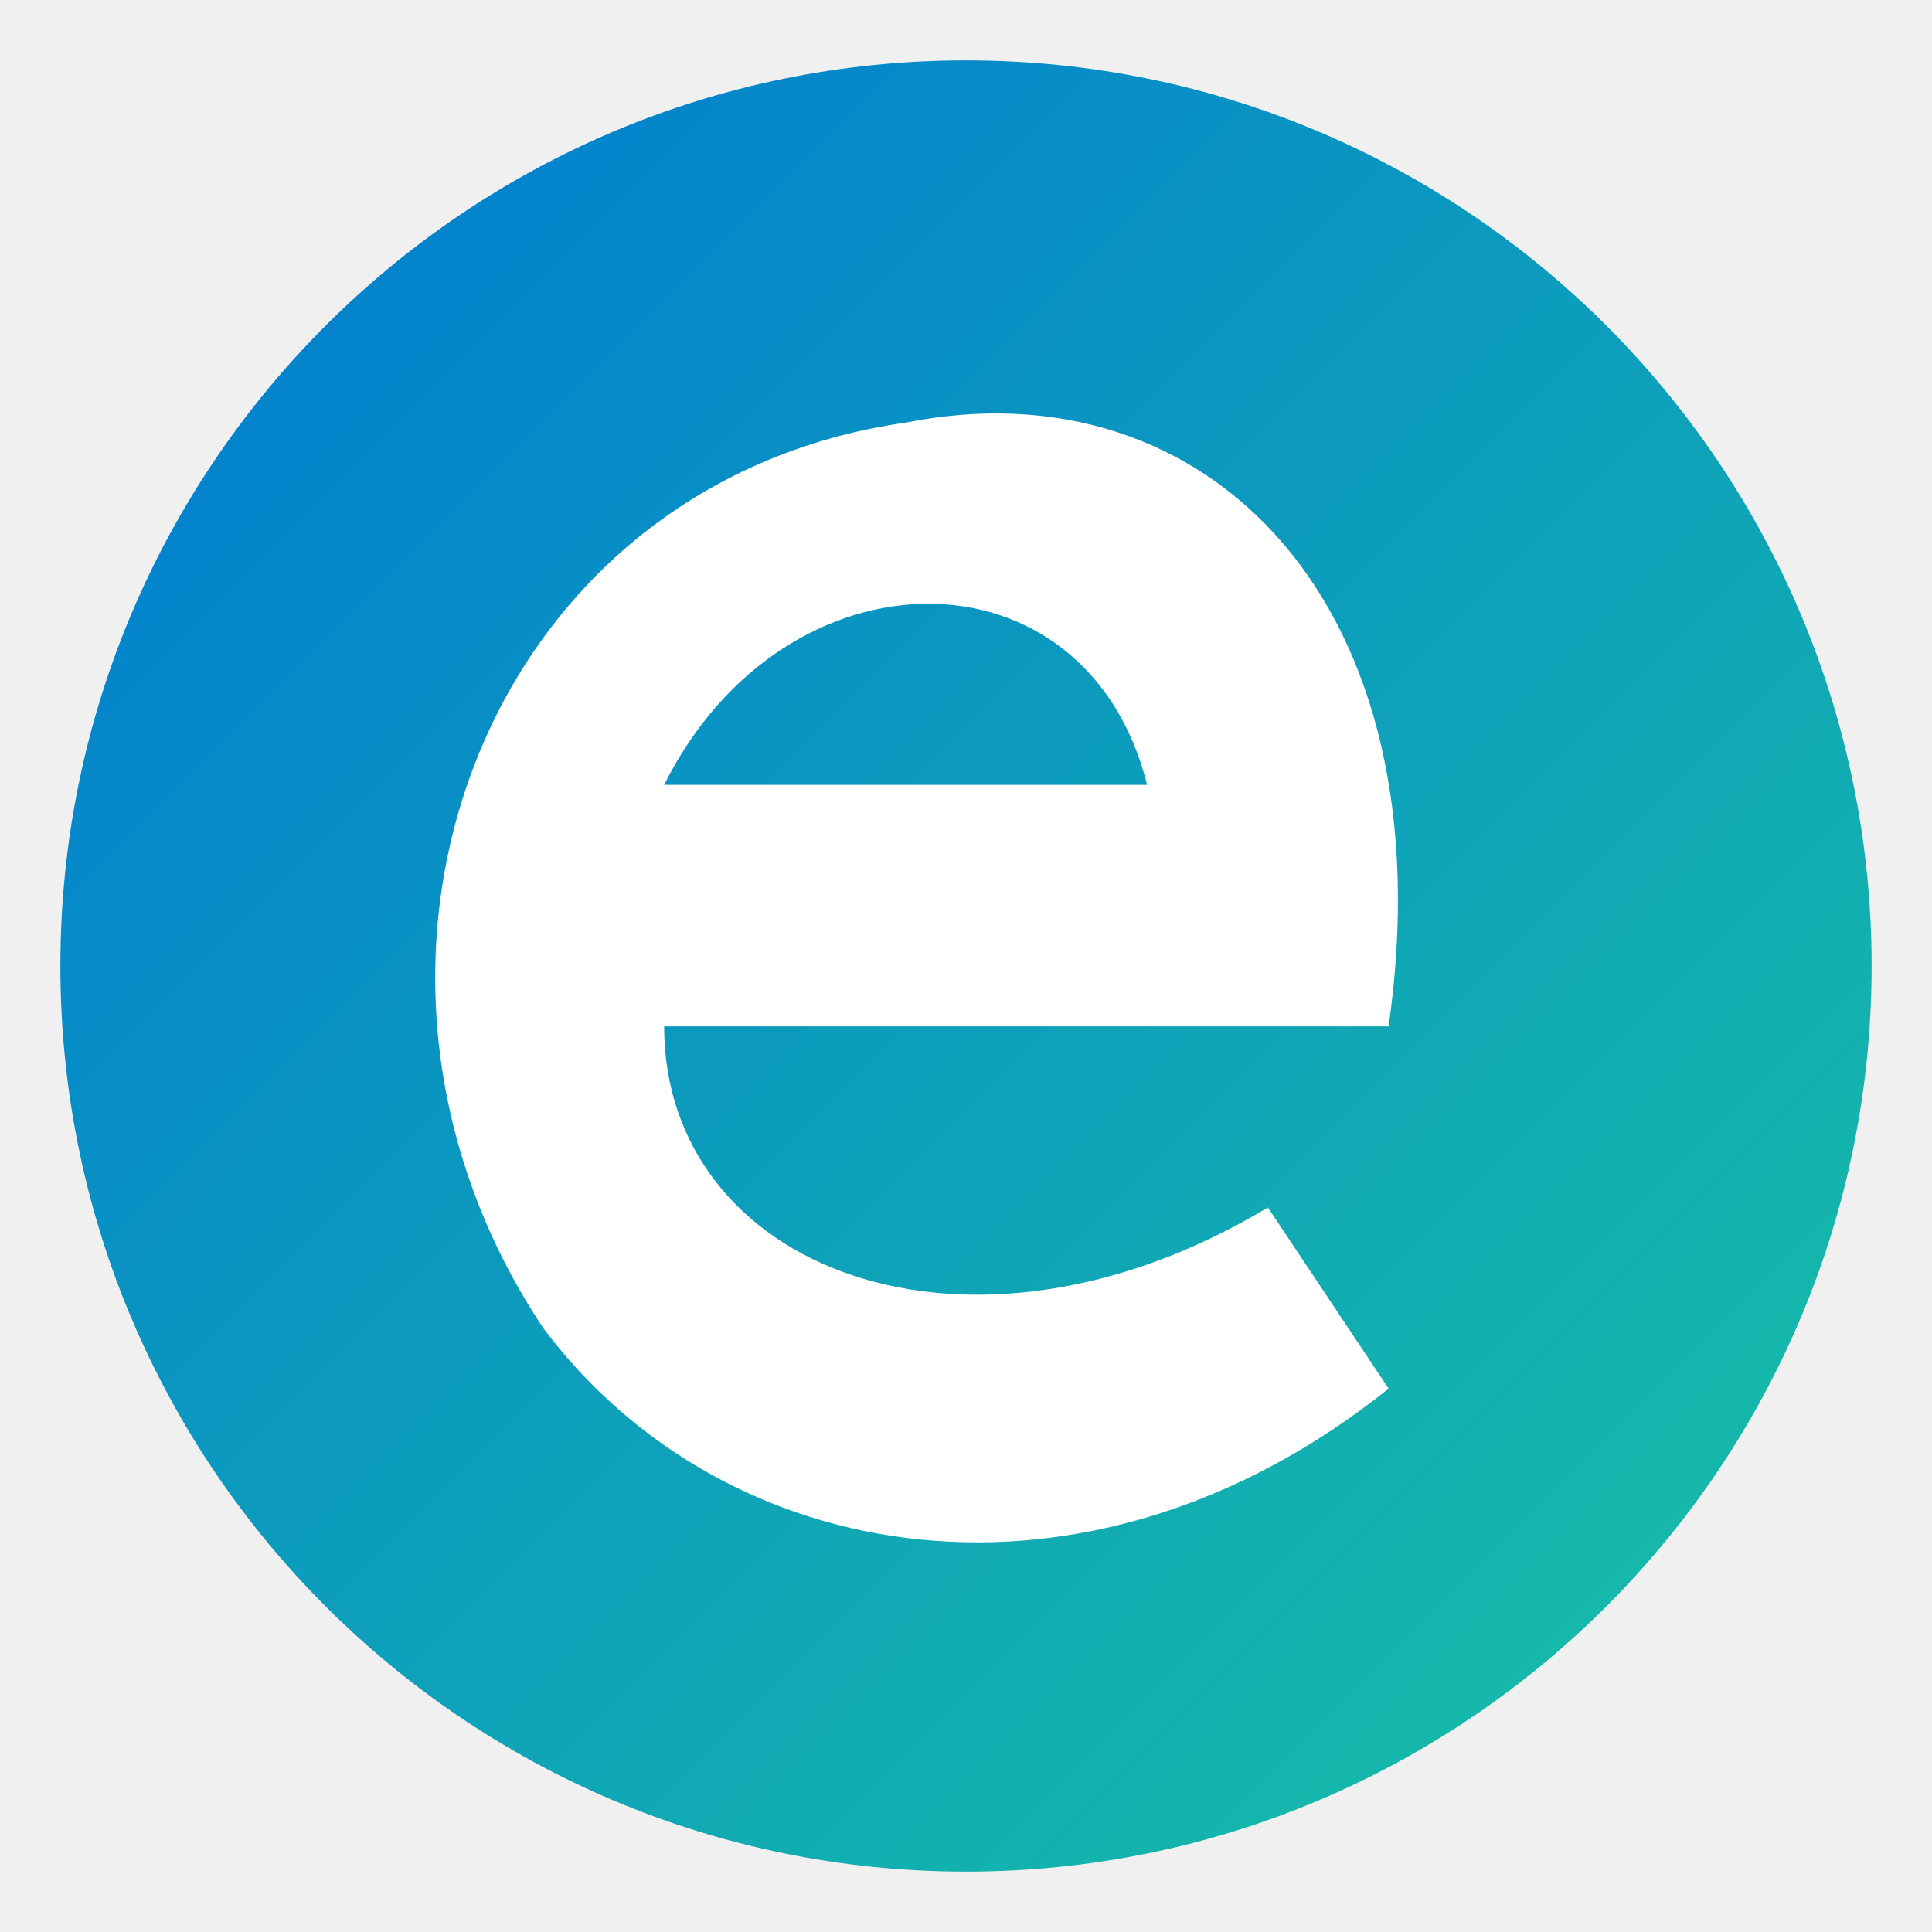
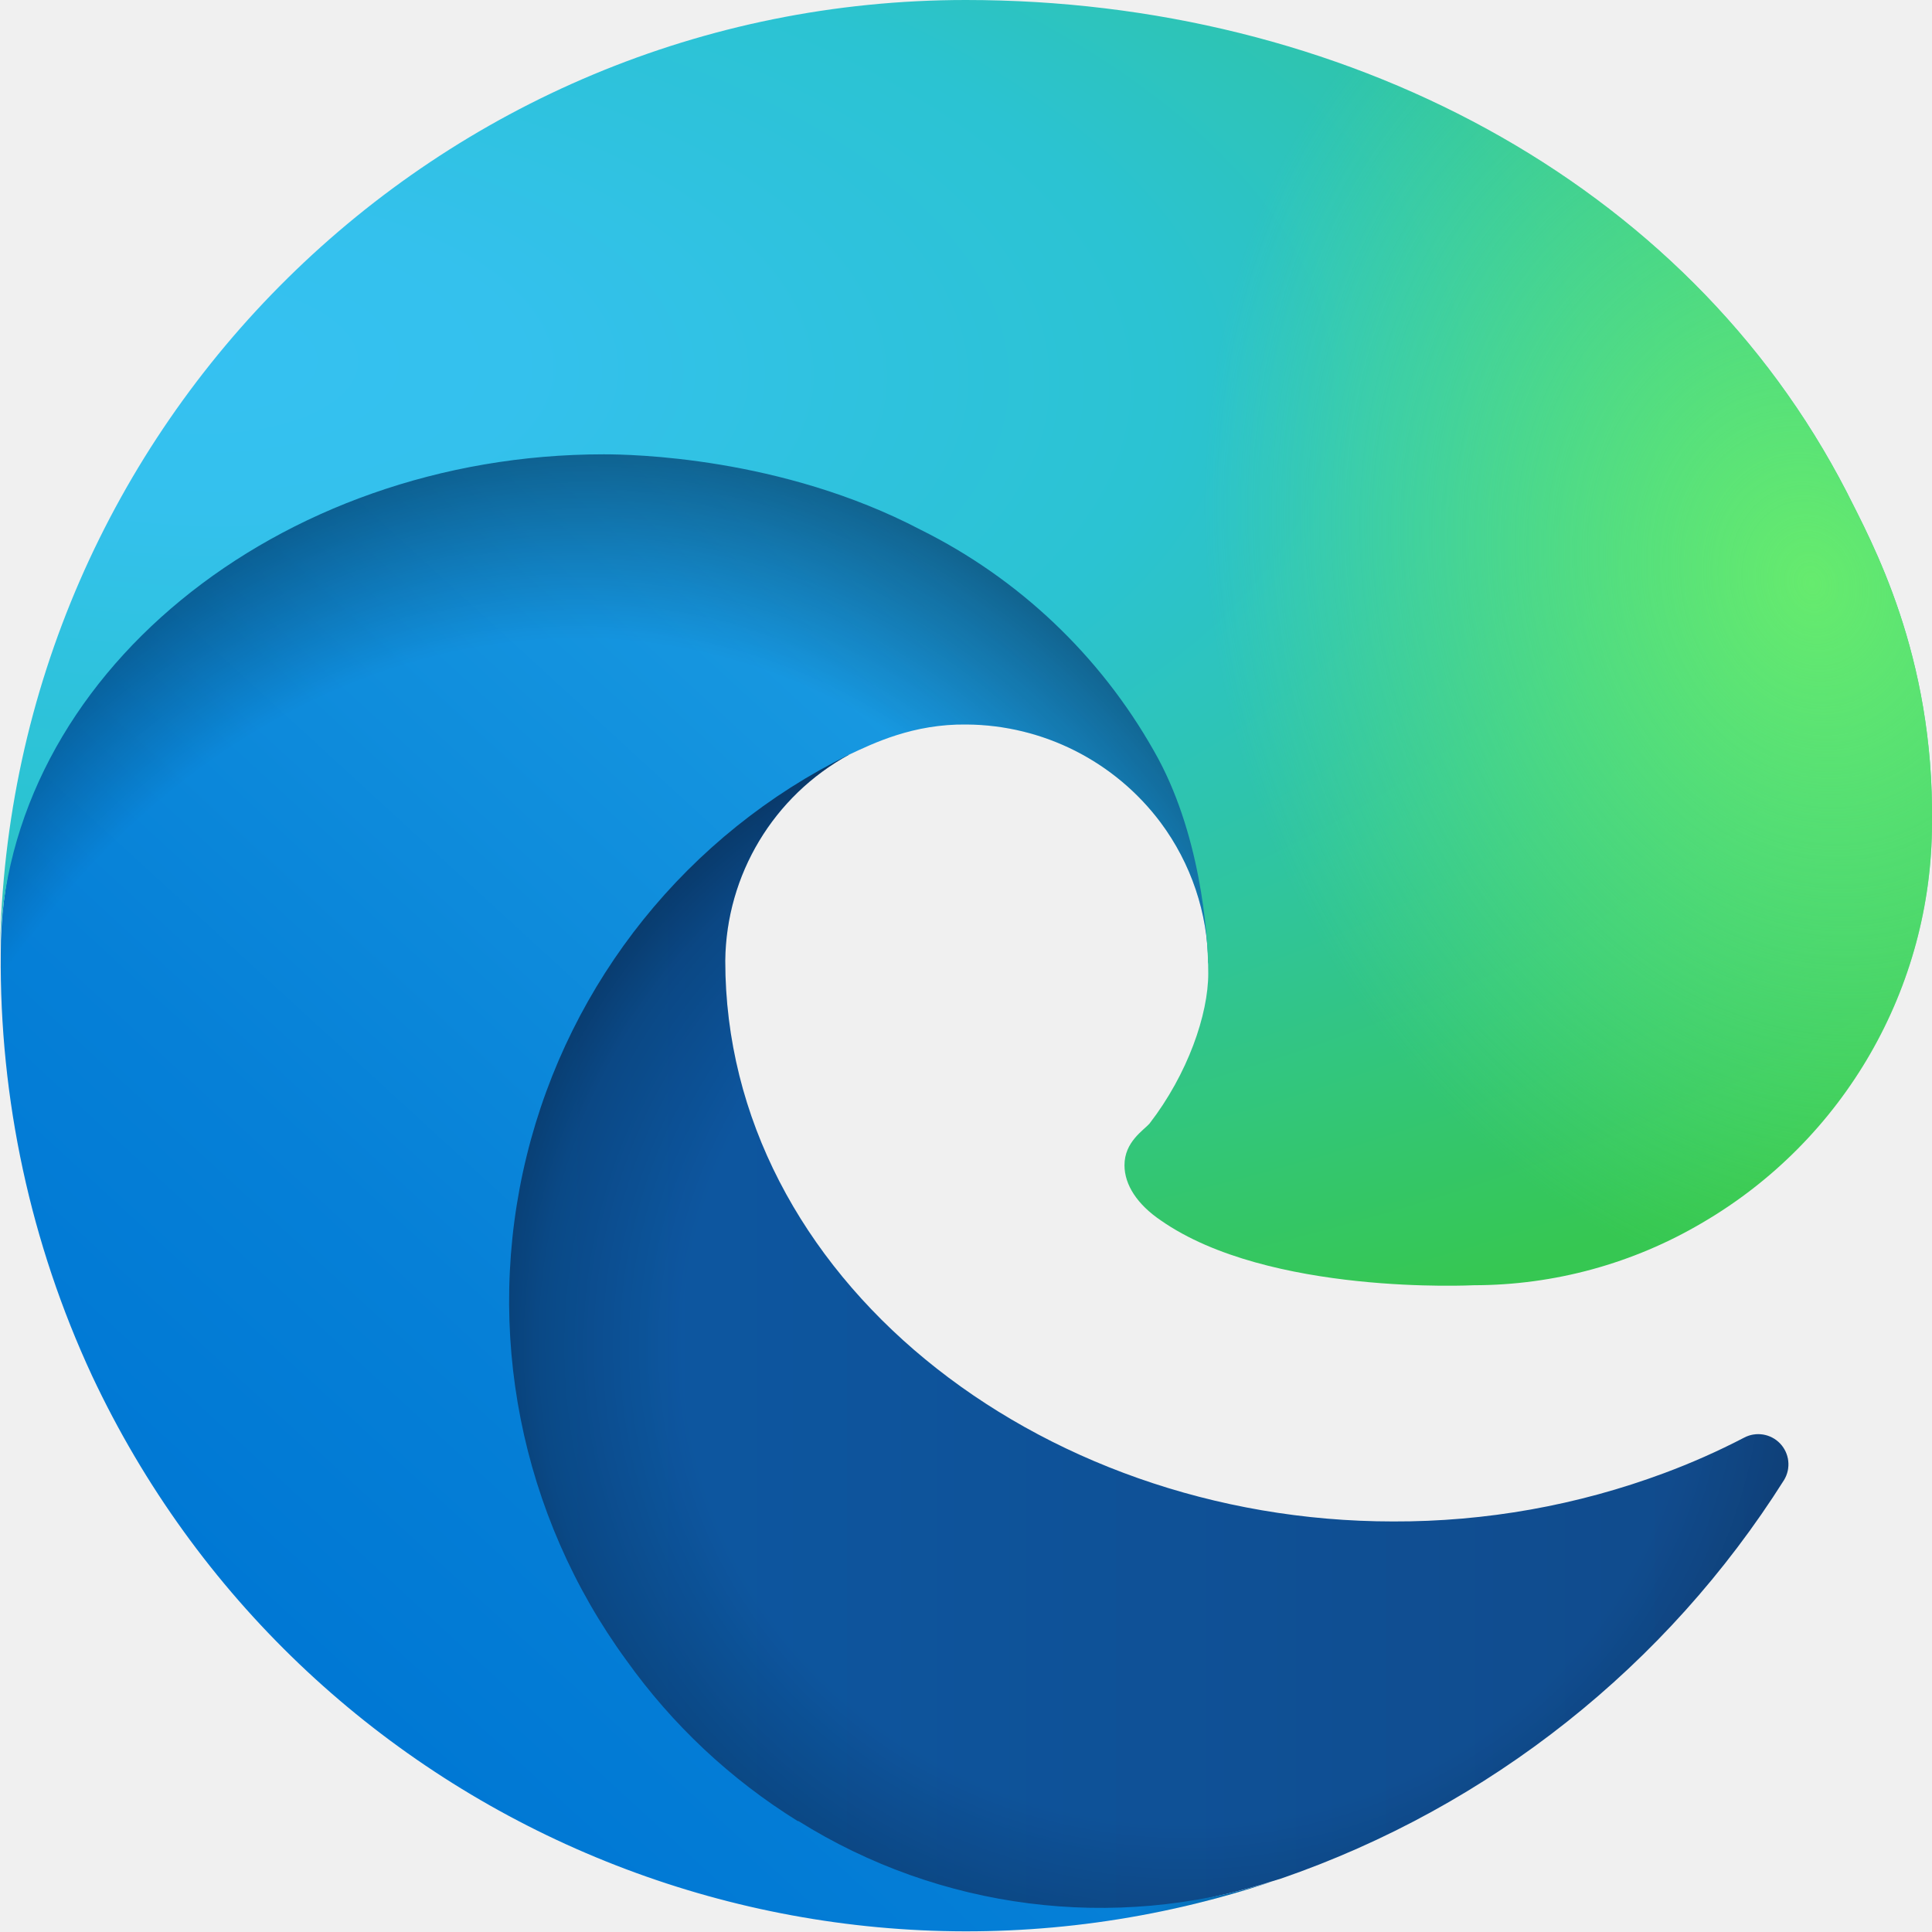
- <svg xmlns="http://www.w3.org/2000/svg" viewBox="0 0 32 32">
+ <svg xmlns="http://www.w3.org/2000/svg" viewBox="0 0 256 256">
  <defs>
-     <linearGradient id="a" x2="1" y2="1">
-       <stop stop-color="#0078d4" />
-       <stop offset="1" stop-color="#19c3a3" />
+     <radialGradient id="edge-b" cx="161.8" cy="68.9" r="95.4" gradientTransform="matrix(1 0 0 -.95 0 248.8)" gradientUnits="userSpaceOnUse">
+       <stop offset=".7" stop-opacity="0" />
+       <stop offset=".9" stop-opacity=".5" />
+       <stop offset="1" />
+     </radialGradient>
+     <radialGradient id="edge-d" cx="-340.3" cy="63" r="143.2" gradientTransform="matrix(.15 -.99 -.8 -.12 176.6 -125.4)" gradientUnits="userSpaceOnUse">
+       <stop offset=".8" stop-opacity="0" />
+       <stop offset=".9" stop-opacity=".5" />
+       <stop offset="1" />
+     </radialGradient>
+     <radialGradient id="edge-e" cx="113.4" cy="570.2" r="202.4" gradientTransform="matrix(-.04 1 2.13 .08 -1179.5 -106.7)" gradientUnits="userSpaceOnUse">
+       <stop offset="0" stop-color="#35c1f1" />
+       <stop offset=".1" stop-color="#34c1ed" />
+       <stop offset=".2" stop-color="#2fc2df" />
+       <stop offset=".3" stop-color="#2bc3d2" />
+       <stop offset=".7" stop-color="#36c752" />
+     </radialGradient>
+     <radialGradient id="edge-f" cx="376.5" cy="568" r="97.3" gradientTransform="matrix(.28 .96 .78 -.23 -303.8 -148.5)" gradientUnits="userSpaceOnUse">
+       <stop offset="0" stop-color="#66eb6e" />
+       <stop offset="1" stop-color="#66eb6e" stop-opacity="0" />
+     </radialGradient>
+     <linearGradient id="edge-a" x1="63.3" x2="241.7" y1="84" y2="84" gradientTransform="matrix(1 0 0 -1 0 266)" gradientUnits="userSpaceOnUse">
+       <stop offset="0" stop-color="#0c59a4" />
+       <stop offset="1" stop-color="#114a8b" />
+     </linearGradient>
+     <linearGradient id="edge-c" x1="157.3" x2="46" y1="161.4" y2="40.1" gradientTransform="matrix(1 0 0 -1 0 266)" gradientUnits="userSpaceOnUse">
+       <stop offset="0" stop-color="#1b9de2" />
+       <stop offset=".2" stop-color="#1595df" />
+       <stop offset=".7" stop-color="#0680d7" />
+       <stop offset="1" stop-color="#0078d4" />
    </linearGradient>
  </defs>
-   <circle cx="16" cy="16" r="15" fill="url(#a)" />
-   <path d="M9 17h14c1-7-3-11-8-10-7 1-10 9-6 15 3 4 9 5 14 1l-2-3c-5 3-10 1-10-3zm2-4c2-4 7-4 8 0z" fill="white" />
+   <g transform="translate(-4.6, -5)">
+     <path fill="url(#edge-a)" d="M235.7 195.5a93.7 93.7 0 0 1-10.6 4.7 101.9 101.9 0 0 1-35.9 6.4c-47.3 0-88.5-32.5-88.5-74.3a31.5 31.5 0 0 1 16.4-27.3c-42.8 1.8-53.8 46.4-53.8 72.5 0 74 68.1 81.4 82.8 81.4 7.9 0 19.8-2.3 27-4.6l1.3-.4a128.3 128.3 0 0 0 66.6-52.8 4 4 0 0 0-5.3-5.6Z" />
+     <path fill="url(#edge-b)" opacity=".35" style="isolation:isolate" d="M235.7 195.5a93.7 93.7 0 0 1-10.6 4.7 101.9 101.9 0 0 1-35.9 6.4c-47.3 0-88.5-32.5-88.5-74.3a31.5 31.5 0 0 1 16.4-27.3c-42.8 1.8-53.8 46.4-53.8 72.5 0 74 68.1 81.4 82.8 81.4 7.9 0 19.8-2.3 27-4.6l1.3-.4a128.3 128.3 0 0 0 66.6-52.8 4 4 0 0 0-5.3-5.6Z" />
+     <path fill="url(#edge-c)" d="M110.3 246.3A79.2 79.2 0 0 1 87.6 225a80.7 80.7 0 0 1 29.5-120c3.2-1.5 8.5-4.1 15.6-4a32.4 32.4 0 0 1 25.7 13 31.9 31.9 0 0 1 6.3 18.7c0-.2 24.5-79.6-80-79.6-43.9 0-80 41.6-80 78.2a130.2 130.2 0 0 0 12.1 56 128 128 0 0 0 156.4 67 75.5 75.5 0 0 1-62.8-8Z" />
+     <path fill="url(#edge-d)" opacity=".41" style="isolation:isolate" d="M110.3 246.3A79.2 79.2 0 0 1 87.6 225a80.7 80.7 0 0 1 29.5-120c3.2-1.5 8.5-4.1 15.6-4a32.4 32.4 0 0 1 25.7 13 31.9 31.9 0 0 1 6.3 18.7c0-.2 24.5-79.6-80-79.6-43.9 0-80 41.6-80 78.2a130.2 130.2 0 0 0 12.1 56 128 128 0 0 0 156.4 67 75.5 75.5 0 0 1-62.8-8Z" />
+     <path fill="url(#edge-e)" d="M157 153.8c-.9 1-3.4 2.5-3.4 5.6 0 2.6 1.7 5.2 4.8 7.3 14.3 10 41.4 8.6 41.5 8.6a59.6 59.6 0 0 0 30.3-8.3 61.4 61.4 0 0 0 30.4-52.9c.3-22.4-8-37.3-11.3-43.9C228 28.8 182.3 5 132.6 5a128 128 0 0 0-128 126.2c.5-36.5 36.8-66 80-66 3.5 0 23.5.3 42 10a72.6 72.6 0 0 1 30.9 29.3c6.1 10.6 7.2 24.1 7.2 29.5s-2.7 13.3-7.8 19.9Z" />
+     <path fill="url(#edge-f)" d="M157 153.8c-.9 1-3.4 2.5-3.4 5.6 0 2.6 1.7 5.2 4.8 7.3 14.3 10 41.4 8.6 41.5 8.6a59.6 59.6 0 0 0 30.3-8.3 61.4 61.4 0 0 0 30.4-52.9c.3-22.4-8-37.3-11.3-43.9C228 28.8 182.3 5 132.6 5a128 128 0 0 0-128 126.2c.5-36.5 36.8-66 80-66 3.5 0 23.5.3 42 10a72.6 72.6 0 0 1 30.9 29.3c6.1 10.6 7.2 24.1 7.2 29.5s-2.7 13.3-7.8 19.9Z" />
+   </g>
</svg>
